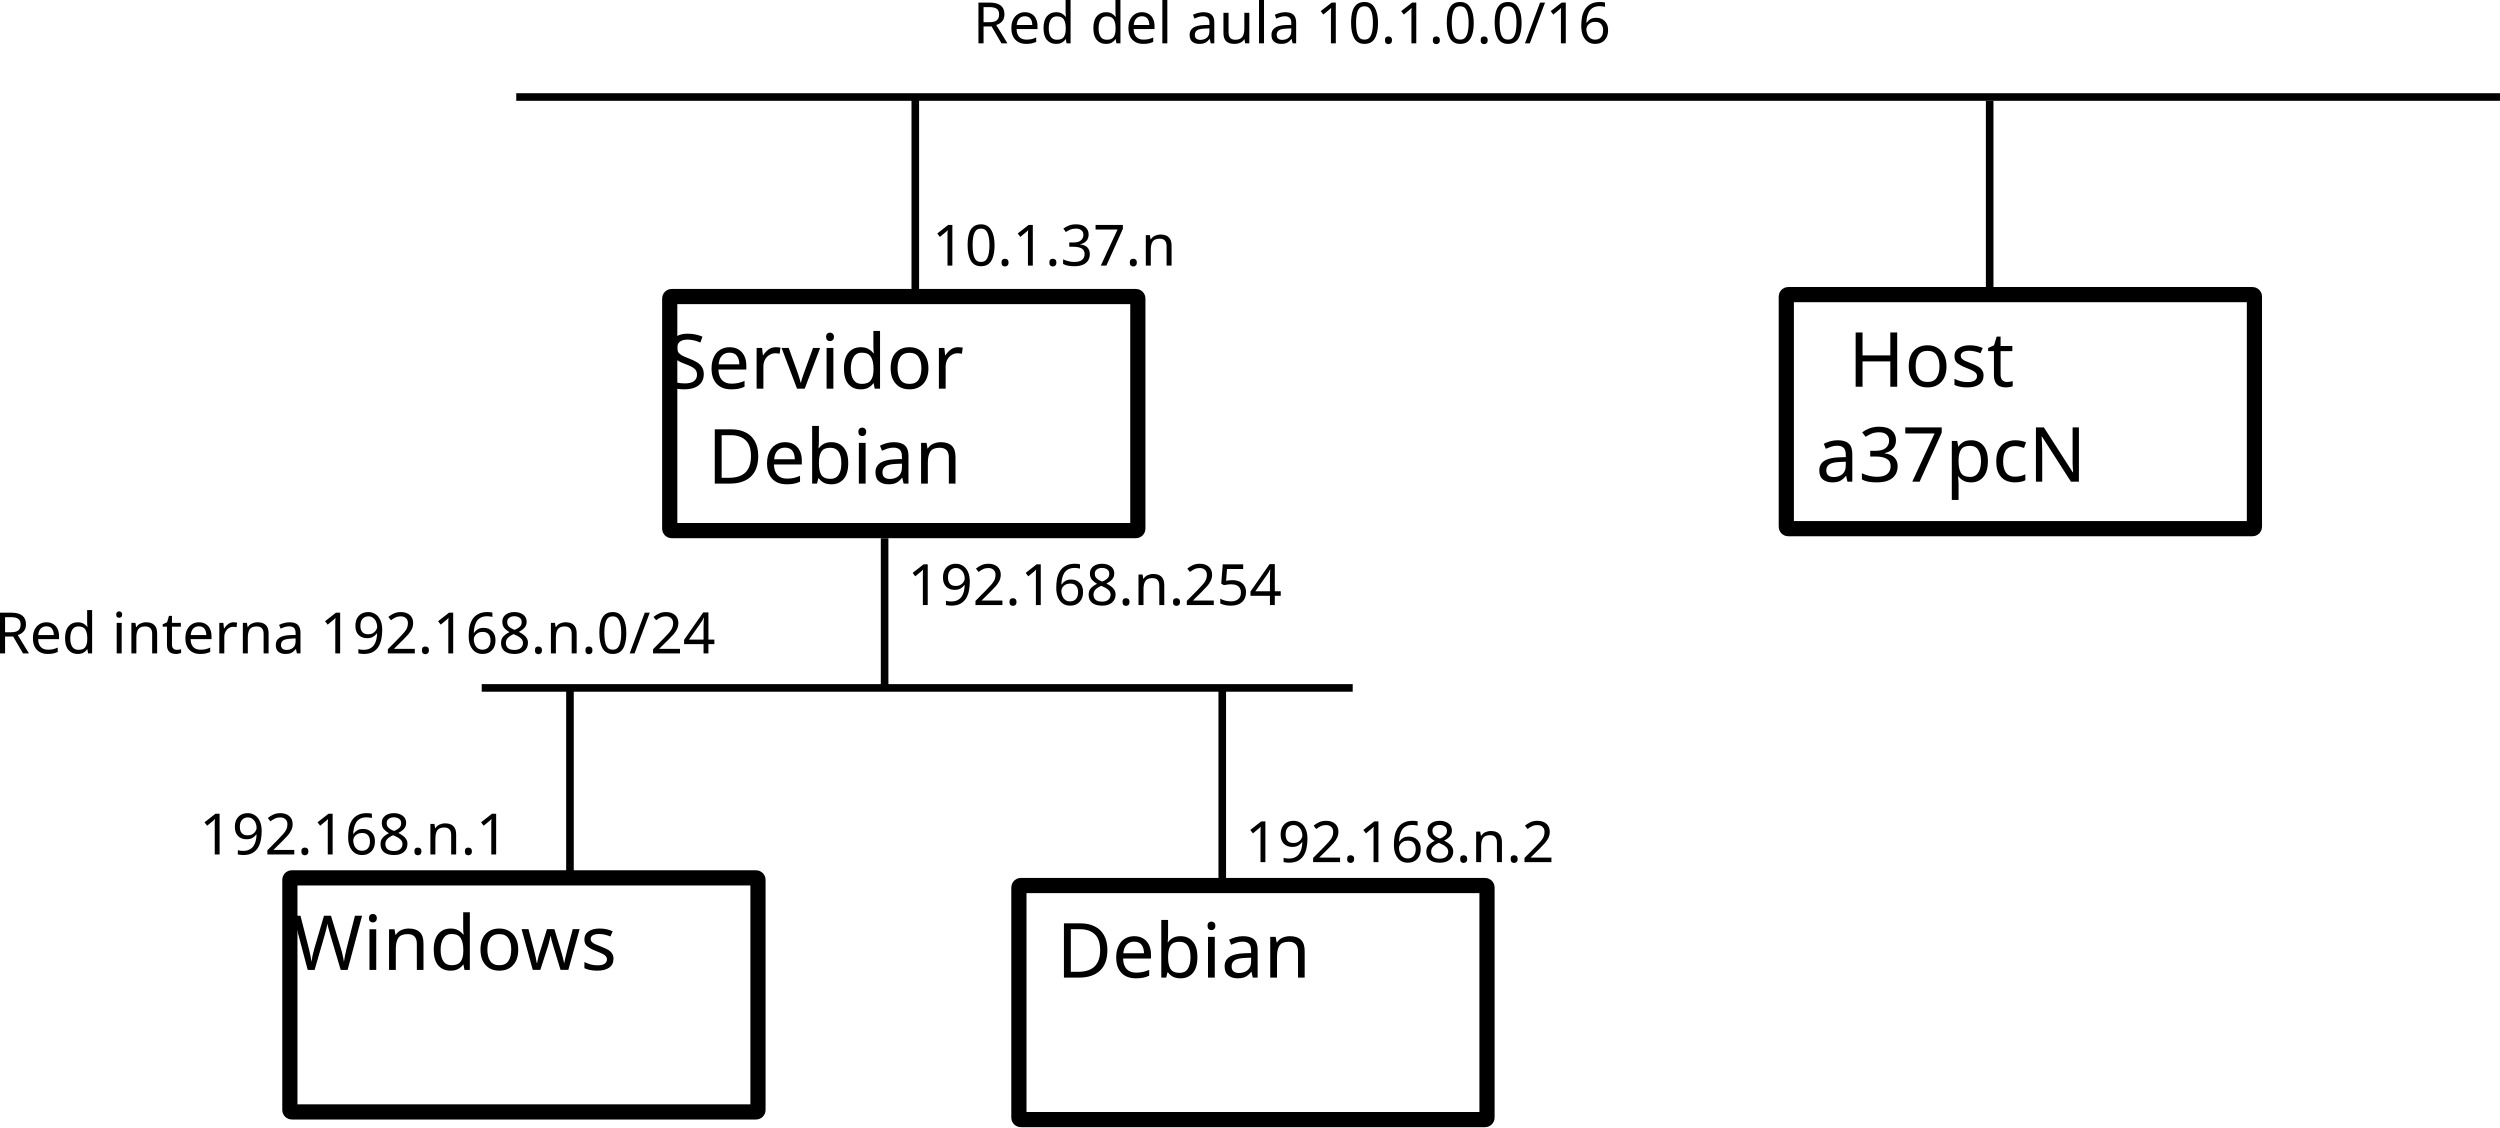
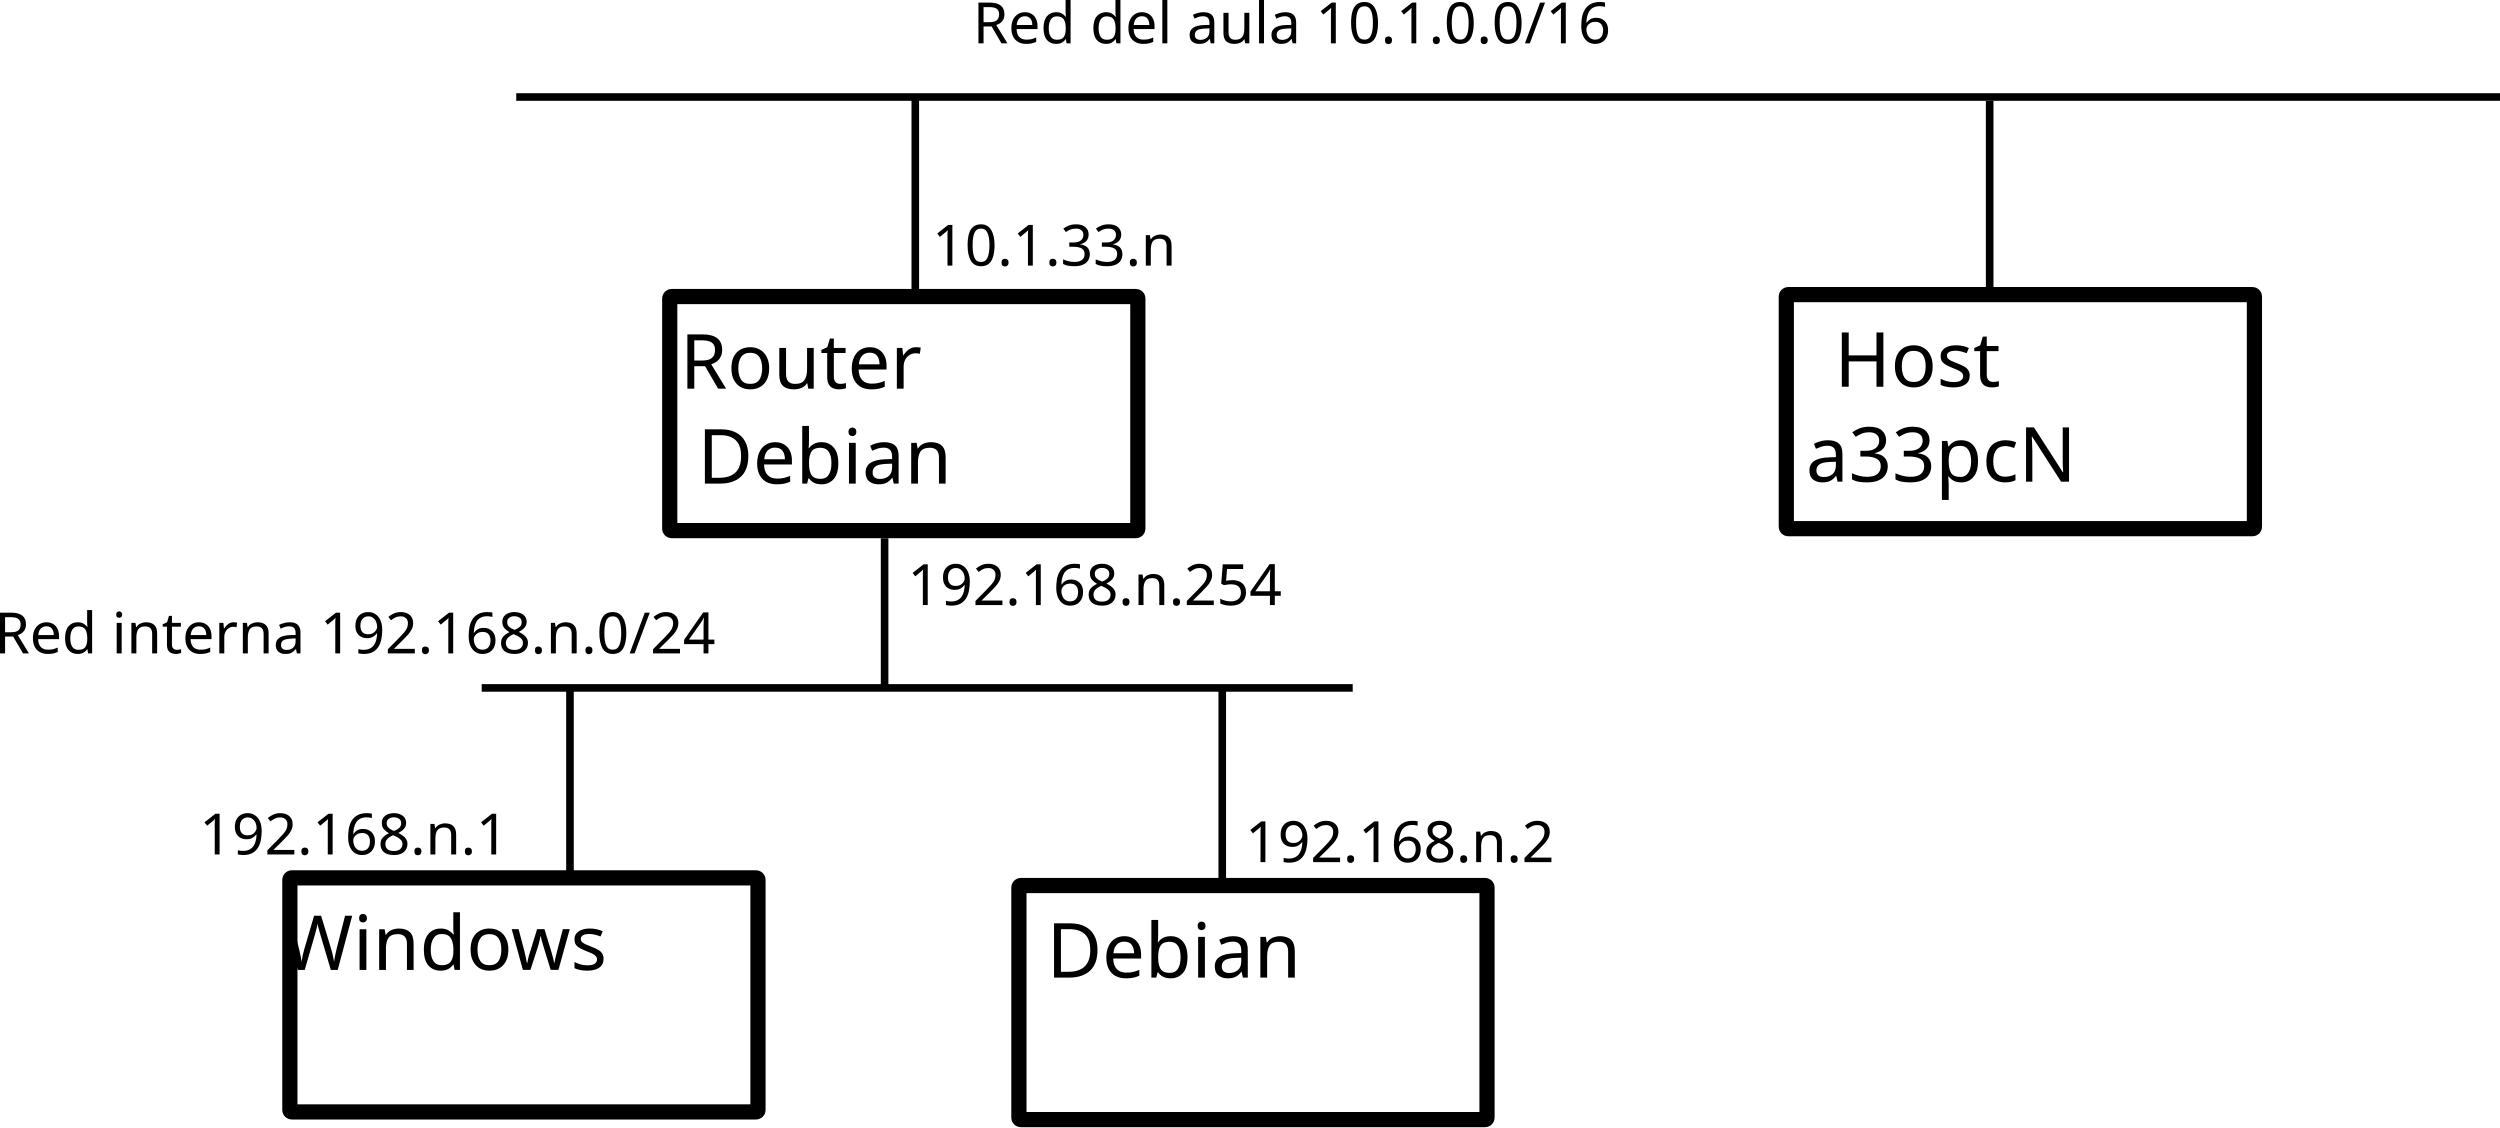
<svg xmlns="http://www.w3.org/2000/svg" width="92.873mm" height="41.874mm" viewBox="0 0 329.079 148.372" id="svg2" version="1.1">
  <defs id="defs4" />
  <g id="layer1" transform="translate(13.91113,-296.1206)">
    <path style="fill:none;fill-rule:evenodd;stroke:#000000;stroke-width:1px;stroke-linecap:butt;stroke-linejoin:miter;stroke-opacity:1" d="m 54.043,308.89 261.124,0" id="path4136" />
-     <text xml:space="preserve" style="font-style:normal;font-weight:normal;font-size:10px;line-height:125%;font-family:Sans;letter-spacing:0px;word-spacing:0px;fill:#000000;fill-opacity:1;stroke:none" x="114.147" y="301.819" id="text4138">
-       <tspan id="tspan4140" x="114.147" y="301.819" style="font-size:7.5px">Red del aula 10.1.0.0/16</tspan>
+     <text xml:space="preserve" style="font-style:normal;font-weight:normal;line-height:0%;font-family:sans-serif;letter-spacing:0px;word-spacing:0px;fill:#000000;fill-opacity:1;stroke:none" x="114.147" y="301.819" id="text4138">
+       <tspan id="tspan4140" x="114.147" y="301.819" style="font-size:7.5px;line-height:1.25;font-family:sans-serif">Red del aula 10.1.0.0/16</tspan>
    </text>
    <path style="fill:none;fill-rule:evenodd;stroke:#000000;stroke-width:1px;stroke-linecap:butt;stroke-linejoin:miter;stroke-opacity:1" d="m 49.497,386.672 114.652,0" id="path4142" />
    <rect style="color:#000000;clip-rule:nonzero;display:inline;overflow:visible;visibility:visible;opacity:1;isolation:auto;mix-blend-mode:normal;color-interpolation:sRGB;color-interpolation-filters:linearRGB;solid-color:#000000;solid-opacity:1;fill:none;fill-opacity:1;fill-rule:nonzero;stroke:#000000;stroke-width:2;stroke-linecap:butt;stroke-linejoin:miter;stroke-miterlimit:4;stroke-dasharray:none;stroke-dashoffset:0;stroke-opacity:1;marker:none;color-rendering:auto;image-rendering:auto;shape-rendering:auto;text-rendering:auto;enable-background:accumulate" id="rect4144" width="61.619" height="30.81" x="74.246" y="335.154" rx="0.253" ry="0.253" />
-     <text xml:space="preserve" style="font-style:normal;font-weight:normal;font-size:10px;line-height:125%;font-family:Sans;text-align:center;letter-spacing:0px;word-spacing:0px;text-anchor:middle;fill:#000000;fill-opacity:1;stroke:none;stroke-width:1px;stroke-linecap:butt;stroke-linejoin:miter;stroke-opacity:1" x="102.435" y="347.276" id="text4146">
-       <tspan id="tspan4148" x="102.435" y="347.276">Servidor</tspan>
-       <tspan x="102.435" y="359.776" id="tspan4150">Debian</tspan>
+     <text xml:space="preserve" style="font-style:normal;font-weight:normal;line-height:0%;font-family:sans-serif;text-align:center;letter-spacing:0px;word-spacing:0px;text-anchor:middle;fill:#000000;fill-opacity:1;stroke:none;stroke-width:1px;stroke-linecap:butt;stroke-linejoin:miter;stroke-opacity:1" x="102.435" y="347.276" id="text4146">
+       <tspan id="tspan4148" x="102.435" y="347.276" style="font-size:10px;line-height:1.25;font-family:sans-serif">Router</tspan>
+       <tspan x="102.435" y="359.776" id="tspan4150" style="font-size:10px;line-height:1.25;font-family:sans-serif">Debian</tspan>
    </text>
    <rect style="color:#000000;clip-rule:nonzero;display:inline;overflow:visible;visibility:visible;opacity:1;isolation:auto;mix-blend-mode:normal;color-interpolation:sRGB;color-interpolation-filters:linearRGB;solid-color:#000000;solid-opacity:1;fill:none;fill-opacity:1;fill-rule:nonzero;stroke:#000000;stroke-width:2;stroke-linecap:butt;stroke-linejoin:miter;stroke-miterlimit:4;stroke-dasharray:none;stroke-dashoffset:0;stroke-opacity:1;marker:none;color-rendering:auto;image-rendering:auto;shape-rendering:auto;text-rendering:auto;enable-background:accumulate" id="rect4144-3" width="61.619" height="30.81" x="24.244" y="411.673" rx="0.253" ry="0.253" />
-     <text xml:space="preserve" style="font-style:normal;font-weight:normal;font-size:10px;line-height:125%;font-family:Sans;text-align:center;letter-spacing:0px;word-spacing:0px;text-anchor:middle;fill:#000000;fill-opacity:1;stroke:none;stroke-width:1px;stroke-linecap:butt;stroke-linejoin:miter;stroke-opacity:1" x="52.433" y="423.795" id="text4146-6">
-       <tspan x="52.433" y="423.795" id="tspan4150-5">Windows</tspan>
+     <text xml:space="preserve" style="font-style:normal;font-weight:normal;line-height:0%;font-family:sans-serif;text-align:center;letter-spacing:0px;word-spacing:0px;text-anchor:middle;fill:#000000;fill-opacity:1;stroke:none;stroke-width:1px;stroke-linecap:butt;stroke-linejoin:miter;stroke-opacity:1" x="52.433" y="423.795" id="text4146-6">
+       <tspan x="52.433" y="423.795" id="tspan4150-5" style="font-size:10px;line-height:1.25;font-family:sans-serif">Windows</tspan>
    </text>
    <rect style="color:#000000;clip-rule:nonzero;display:inline;overflow:visible;visibility:visible;opacity:1;isolation:auto;mix-blend-mode:normal;color-interpolation:sRGB;color-interpolation-filters:linearRGB;solid-color:#000000;solid-opacity:1;fill:none;fill-opacity:1;fill-rule:nonzero;stroke:#000000;stroke-width:2;stroke-linecap:butt;stroke-linejoin:miter;stroke-miterlimit:4;stroke-dasharray:none;stroke-dashoffset:0;stroke-opacity:1;marker:none;color-rendering:auto;image-rendering:auto;shape-rendering:auto;text-rendering:auto;enable-background:accumulate" id="rect4144-35" width="61.619" height="30.81" x="120.208" y="412.683" rx="0.253" ry="0.253" />
-     <text xml:space="preserve" style="font-style:normal;font-weight:normal;font-size:10px;line-height:125%;font-family:Sans;text-align:center;letter-spacing:0px;word-spacing:0px;text-anchor:middle;fill:#000000;fill-opacity:1;stroke:none;stroke-width:1px;stroke-linecap:butt;stroke-linejoin:miter;stroke-opacity:1" x="148.397" y="424.805" id="text4146-62">
-       <tspan x="148.397" y="424.805" id="tspan4150-1">Debian</tspan>
+     <text xml:space="preserve" style="font-style:normal;font-weight:normal;line-height:0%;font-family:sans-serif;text-align:center;letter-spacing:0px;word-spacing:0px;text-anchor:middle;fill:#000000;fill-opacity:1;stroke:none;stroke-width:1px;stroke-linecap:butt;stroke-linejoin:miter;stroke-opacity:1" x="148.397" y="424.805" id="text4146-62">
+       <tspan x="148.397" y="424.805" id="tspan4150-1" style="font-size:10px;line-height:1.25;font-family:sans-serif">Debian</tspan>
    </text>
    <rect style="color:#000000;clip-rule:nonzero;display:inline;overflow:visible;visibility:visible;opacity:1;isolation:auto;mix-blend-mode:normal;color-interpolation:sRGB;color-interpolation-filters:linearRGB;solid-color:#000000;solid-opacity:1;fill:none;fill-opacity:1;fill-rule:nonzero;stroke:#000000;stroke-width:2;stroke-linecap:butt;stroke-linejoin:miter;stroke-miterlimit:4;stroke-dasharray:none;stroke-dashoffset:0;stroke-opacity:1;marker:none;color-rendering:auto;image-rendering:auto;shape-rendering:auto;text-rendering:auto;enable-background:accumulate" id="rect4144-2" width="61.619" height="30.81" x="221.223" y="334.901" rx="0.253" ry="0.253" />
-     <text xml:space="preserve" style="font-style:normal;font-weight:normal;font-size:10px;line-height:125%;font-family:Sans;text-align:center;letter-spacing:0px;word-spacing:0px;text-anchor:middle;fill:#000000;fill-opacity:1;stroke:none;stroke-width:1px;stroke-linecap:butt;stroke-linejoin:miter;stroke-opacity:1" x="249.412" y="347.023" id="text4146-7">
-       <tspan x="249.412" y="347.023" id="tspan4150-9">Host</tspan>
-       <tspan x="249.412" y="359.523" id="tspan4318">a37pcN</tspan>
+     <text xml:space="preserve" style="font-style:normal;font-weight:normal;line-height:0%;font-family:sans-serif;text-align:center;letter-spacing:0px;word-spacing:0px;text-anchor:middle;fill:#000000;fill-opacity:1;stroke:none;stroke-width:1px;stroke-linecap:butt;stroke-linejoin:miter;stroke-opacity:1" x="249.412" y="347.023" id="text4146-7">
+       <tspan x="249.412" y="347.023" id="tspan4150-9" style="font-size:10px;line-height:1.25;font-family:sans-serif">Host</tspan>
+       <tspan x="249.412" y="359.523" id="tspan4318" style="font-size:10px;line-height:1.25;font-family:sans-serif">a33pcN</tspan>
    </text>
    <g id="g4314">
-       <text id="text4225" y="382.126" x="-14.647" style="font-style:normal;font-weight:normal;font-size:7.5px;line-height:125%;font-family:Sans;letter-spacing:0px;word-spacing:0px;fill:#000000;fill-opacity:1;stroke:none;stroke-width:1px;stroke-linecap:butt;stroke-linejoin:miter;stroke-opacity:1" xml:space="preserve">
-         <tspan y="382.126" x="-14.647" id="tspan4227">Red interna 192.168.n.0/24</tspan>
+       <text id="text4225" y="382.126" x="-14.647" style="font-style:normal;font-weight:normal;line-height:0%;font-family:sans-serif;letter-spacing:0px;word-spacing:0px;fill:#000000;fill-opacity:1;stroke:none;stroke-width:1px;stroke-linecap:butt;stroke-linejoin:miter;stroke-opacity:1" xml:space="preserve">
+         <tspan y="382.126" x="-14.647" id="tspan4227" style="font-size:7.5px;line-height:1.25;font-family:sans-serif">Red interna 192.168.n.0/24</tspan>
      </text>
    </g>
    <path style="fill:none;fill-rule:evenodd;stroke:#000000;stroke-width:1px;stroke-linecap:butt;stroke-linejoin:miter;stroke-opacity:1" d="m 106.571,334.649 0,-25.759" id="path4229" />
    <path style="fill:none;fill-rule:evenodd;stroke:#000000;stroke-width:1px;stroke-linecap:butt;stroke-linejoin:miter;stroke-opacity:1" d="m 247.992,334.649 0,-25.254" id="path4231" />
    <path style="fill:none;fill-rule:evenodd;stroke:#000000;stroke-width:1px;stroke-linecap:butt;stroke-linejoin:miter;stroke-opacity:1" d="m 102.53,386.672 0,-19.698" id="path4233" />
    <path style="fill:none;fill-rule:evenodd;stroke:#000000;stroke-width:1px;stroke-linecap:butt;stroke-linejoin:miter;stroke-opacity:1" d="m 61.114,386.672 0,24.244" id="path4235" />
    <g id="g4239">
      <path id="path4237" d="m 146.977,386.672 0,25.759" style="fill:none;fill-rule:evenodd;stroke:#000000;stroke-width:1px;stroke-linecap:butt;stroke-linejoin:miter;stroke-opacity:1" />
    </g>
    <g id="g3017">
-       <text id="text4138-3" y="331.089" x="108.793" style="font-size:10px;font-style:normal;font-weight:normal;line-height:125%;letter-spacing:0px;word-spacing:0px;fill:#000000;fill-opacity:1;stroke:none;font-family:Sans" xml:space="preserve">
-         <tspan style="font-size:7.5px" y="331.089" x="108.793" id="tspan4140-6">10.1.37.n</tspan>
+       <text id="text4138-3" y="331.089" x="108.793" style="font-style:normal;font-weight:normal;line-height:0%;font-family:sans-serif;letter-spacing:0px;word-spacing:0px;fill:#000000;fill-opacity:1;stroke:none" xml:space="preserve">
+         <tspan style="font-size:7.5px;line-height:1.25;font-family:sans-serif" y="331.089" x="108.793" id="tspan4140-6">10.1.33.n</tspan>
      </text>
    </g>
-     <text xml:space="preserve" style="font-style:normal;font-weight:normal;font-size:10px;line-height:125%;font-family:Sans;letter-spacing:0px;word-spacing:0px;fill:#000000;fill-opacity:1;stroke:none;stroke-width:1px;stroke-linecap:butt;stroke-linejoin:miter;stroke-opacity:1" x="12.34" y="408.595" id="text4138-3-0">
-       <tspan id="tspan4140-6-6" x="12.34" y="408.595" style="font-size:7.5px">192.168.n.1</tspan>
+     <text xml:space="preserve" style="font-style:normal;font-weight:normal;line-height:0%;font-family:sans-serif;letter-spacing:0px;word-spacing:0px;fill:#000000;fill-opacity:1;stroke:none;stroke-width:1px;stroke-linecap:butt;stroke-linejoin:miter;stroke-opacity:1" x="12.34" y="408.595" id="text4138-3-0">
+       <tspan id="tspan4140-6-6" x="12.34" y="408.595" style="font-size:7.5px;line-height:1.25;font-family:sans-serif">192.168.n.1</tspan>
    </text>
-     <text xml:space="preserve" style="font-style:normal;font-weight:normal;font-size:10px;line-height:125%;font-family:Sans;letter-spacing:0px;word-spacing:0px;fill:#000000;fill-opacity:1;stroke:none;stroke-width:1px;stroke-linecap:butt;stroke-linejoin:miter;stroke-opacity:1" x="149.996" y="409.605" id="text4138-3-0-2">
-       <tspan id="tspan4140-6-6-6" x="149.996" y="409.605" style="font-size:7.5px">192.168.n.2</tspan>
+     <text xml:space="preserve" style="font-style:normal;font-weight:normal;line-height:0%;font-family:sans-serif;letter-spacing:0px;word-spacing:0px;fill:#000000;fill-opacity:1;stroke:none;stroke-width:1px;stroke-linecap:butt;stroke-linejoin:miter;stroke-opacity:1" x="149.996" y="409.605" id="text4138-3-0-2">
+       <tspan id="tspan4140-6-6-6" x="149.996" y="409.605" style="font-size:7.5px;line-height:1.25;font-family:sans-serif">192.168.n.2</tspan>
    </text>
-     <text xml:space="preserve" style="font-style:normal;font-weight:normal;font-size:10px;line-height:125%;font-family:Sans;letter-spacing:0px;word-spacing:0px;fill:#000000;fill-opacity:1;stroke:none;stroke-width:1px;stroke-linecap:butt;stroke-linejoin:miter;stroke-opacity:1" x="105.55" y="375.765" id="text4138-3-0-1">
-       <tspan id="tspan4140-6-6-8" x="105.55" y="375.765" style="font-size:7.5px">192.168.n.254</tspan>
+     <text xml:space="preserve" style="font-style:normal;font-weight:normal;line-height:0%;font-family:sans-serif;letter-spacing:0px;word-spacing:0px;fill:#000000;fill-opacity:1;stroke:none;stroke-width:1px;stroke-linecap:butt;stroke-linejoin:miter;stroke-opacity:1" x="105.55" y="375.765" id="text4138-3-0-1">
+       <tspan id="tspan4140-6-6-8" x="105.55" y="375.765" style="font-size:7.5px;line-height:1.25;font-family:sans-serif">192.168.n.254</tspan>
    </text>
  </g>
</svg>
